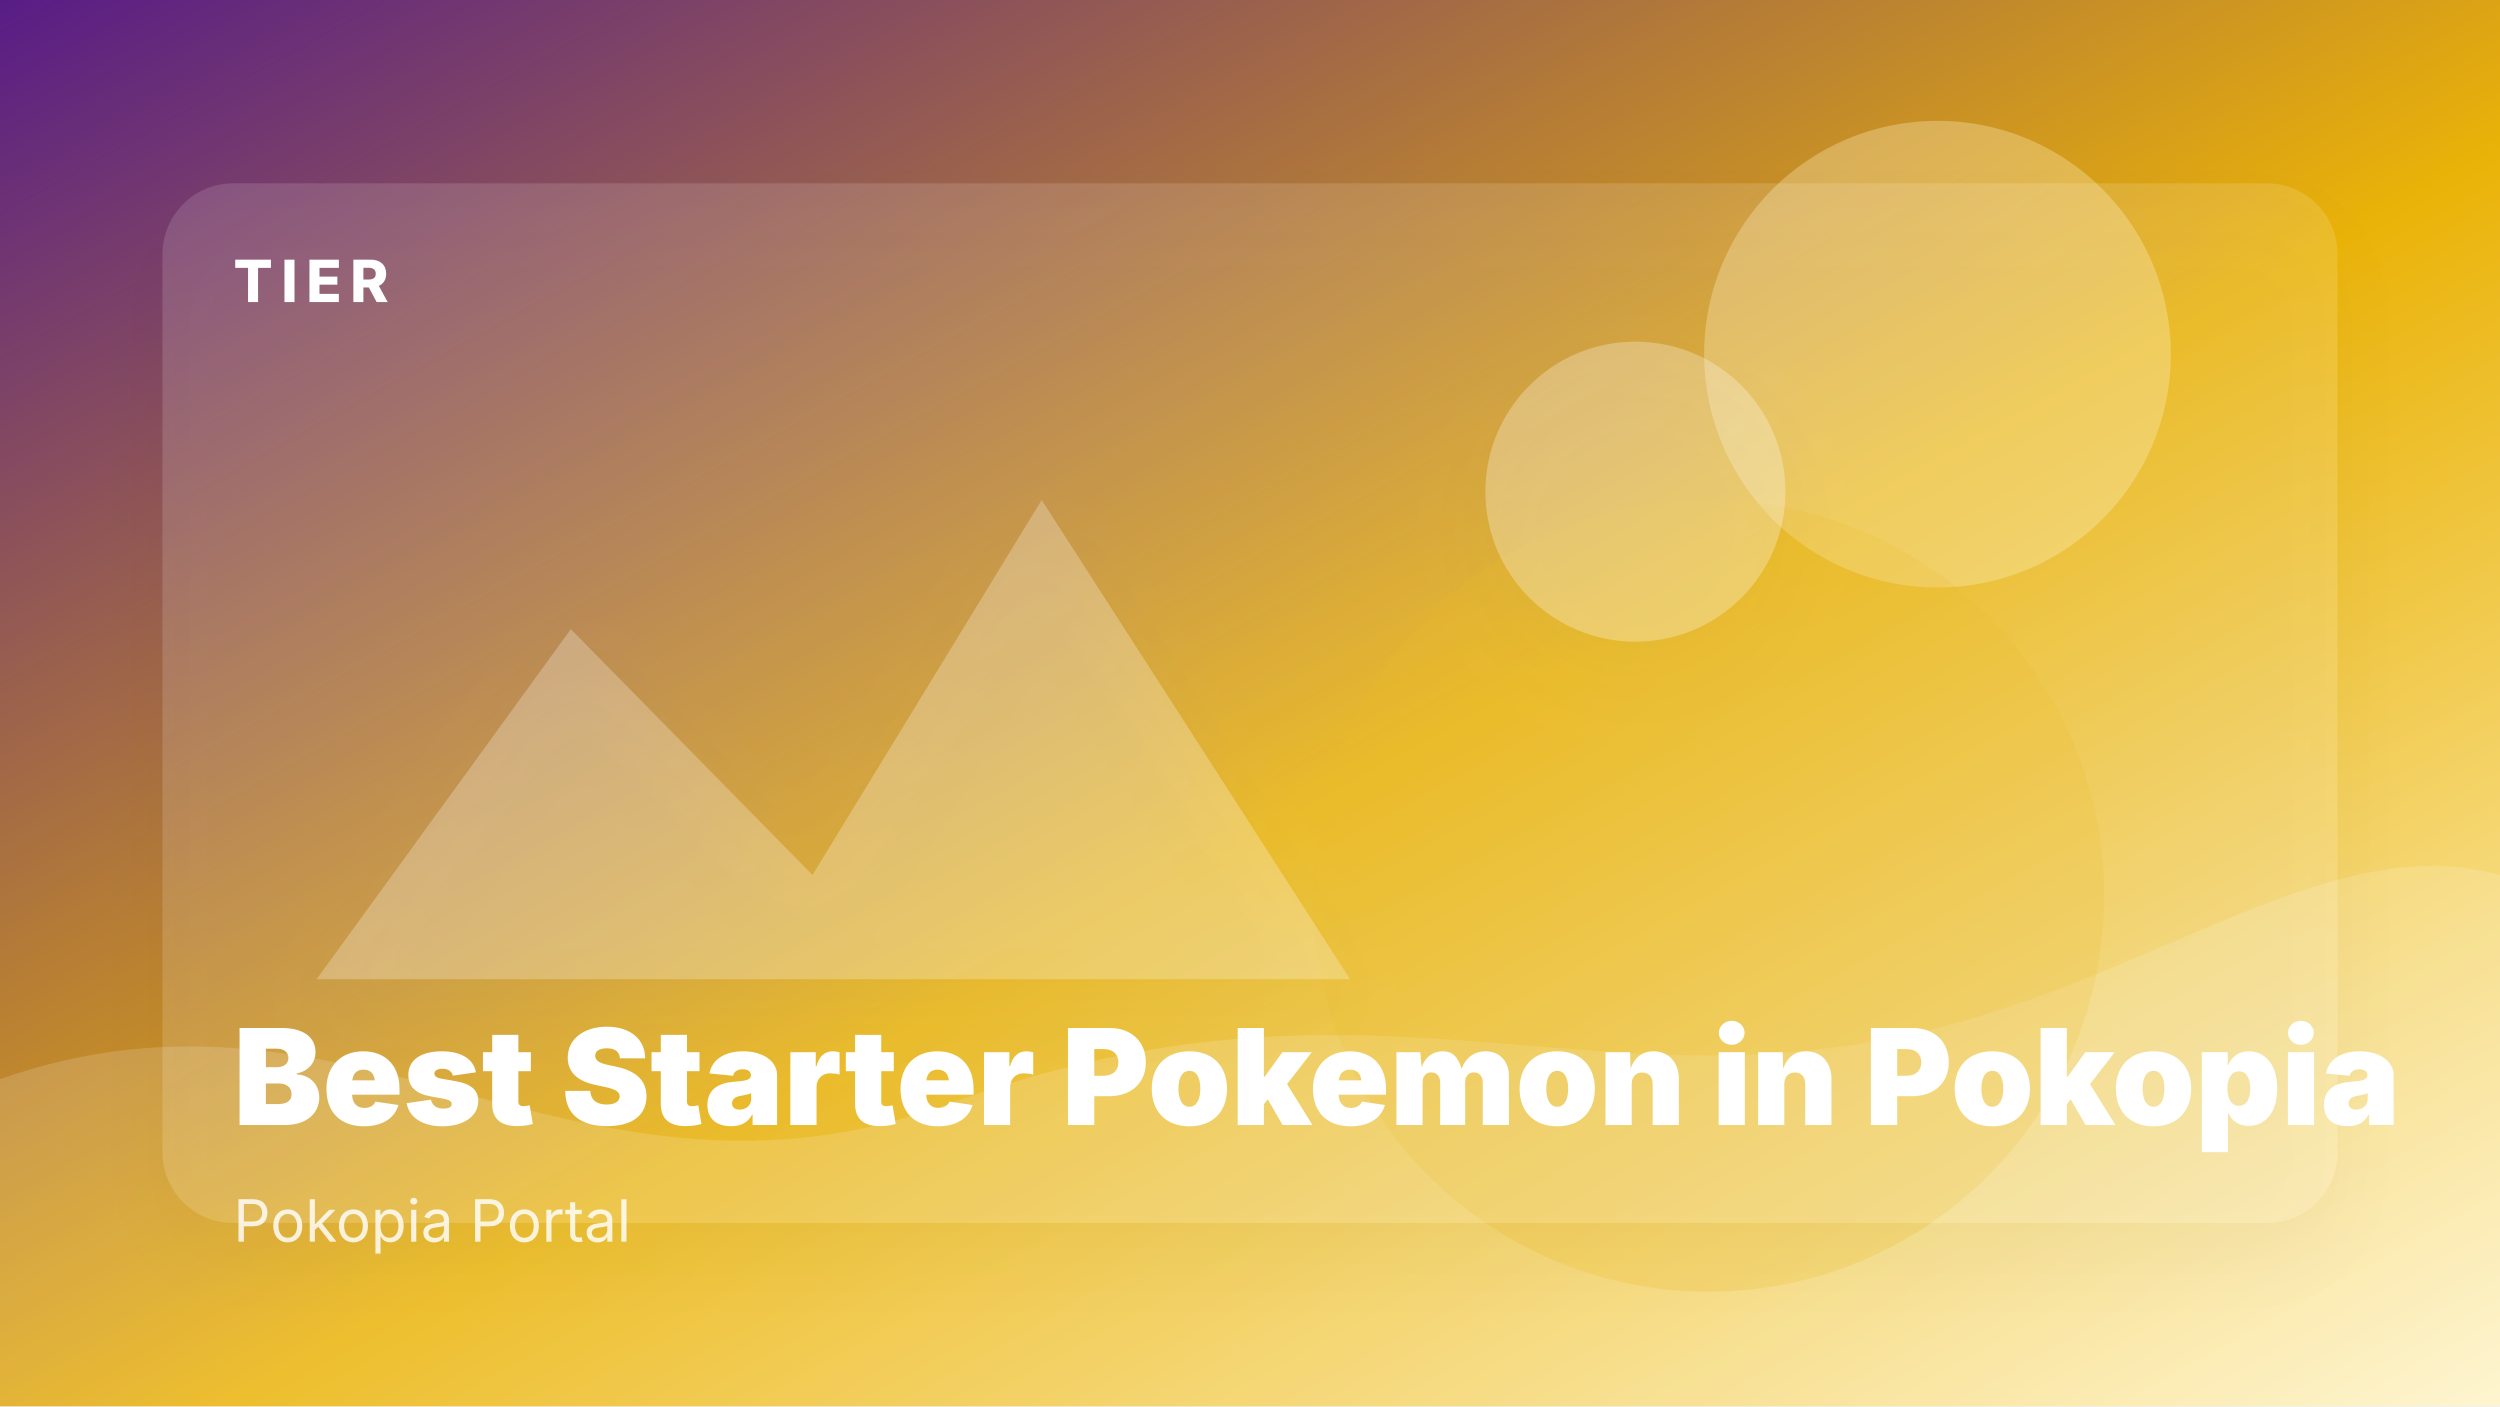
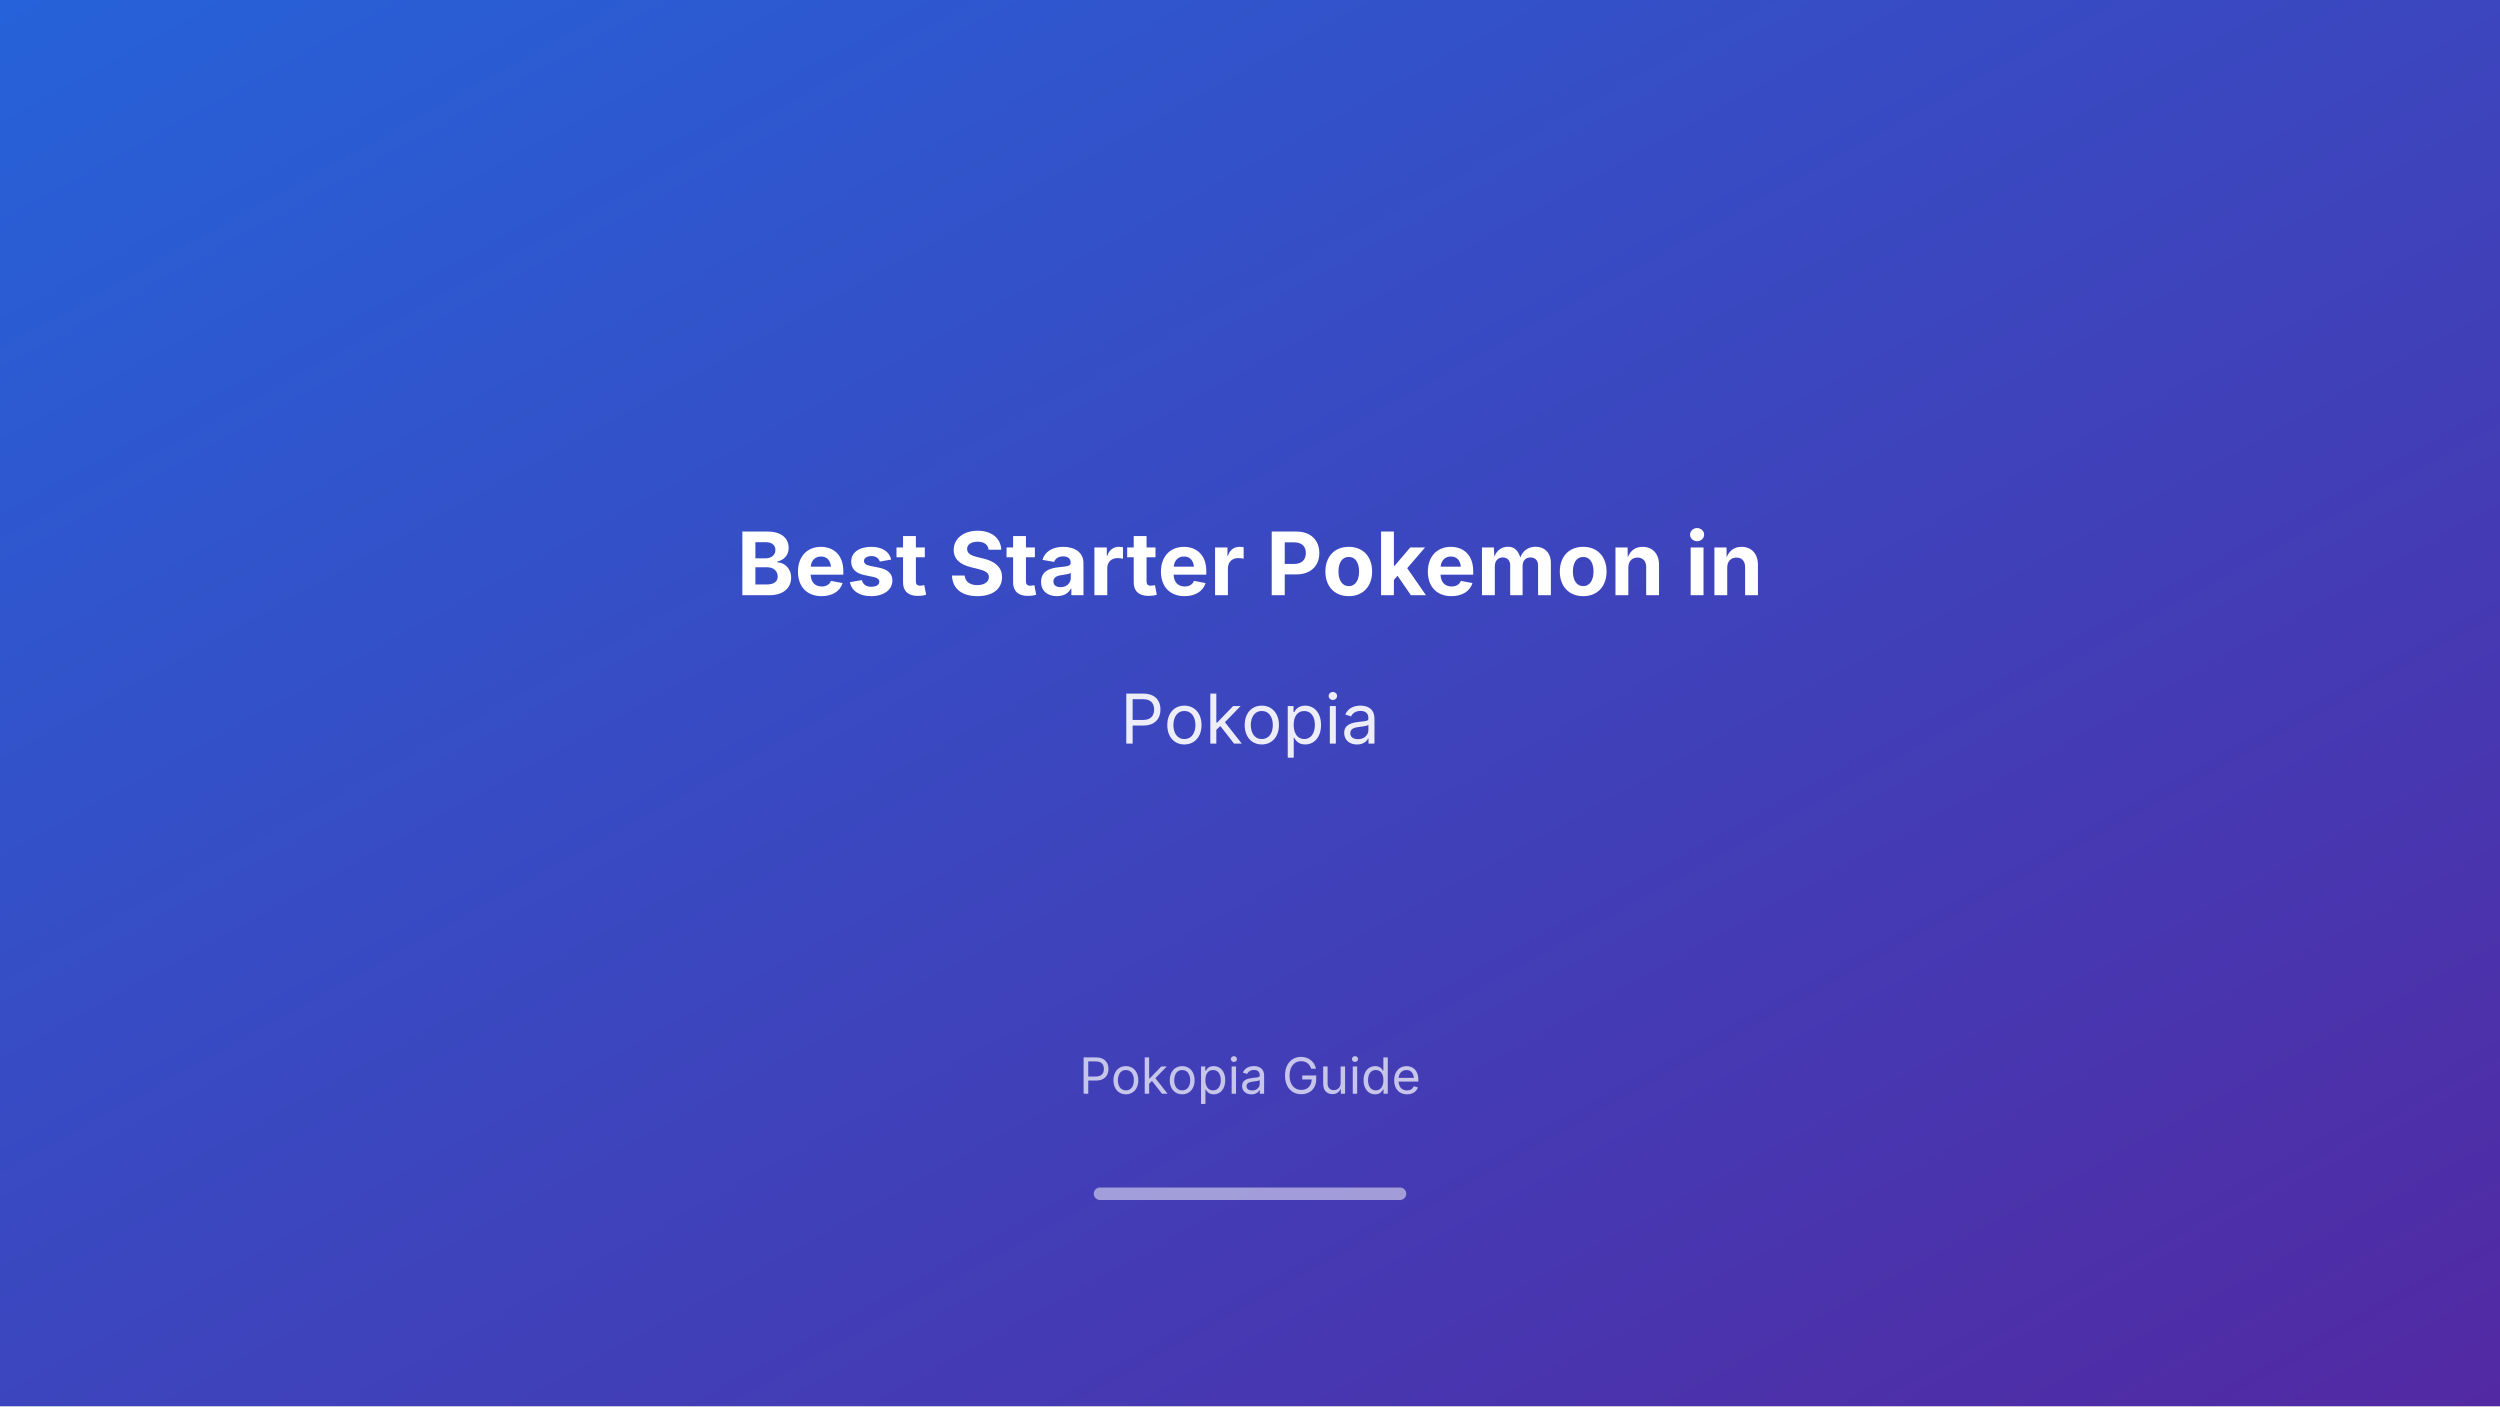
- <svg xmlns="http://www.w3.org/2000/svg" width="1200" height="675" viewBox="0 0 1200 675" role="img" aria-label="Best Starter Pokemon in Pokopia">
+ <svg xmlns="http://www.w3.org/2000/svg" width="800" height="450">
  <defs>
-     <linearGradient id="bg" x1="0" y1="0" x2="1" y2="1">
-       <stop offset="0" stop-color="#581c87" />
-       <stop offset=".55" stop-color="#eab308" />
-       <stop offset="1" stop-color="#fef3c7" />
+     <linearGradient id="bg" x1="0%" y1="0%" x2="100%" y2="100%">
+       <stop offset="0%" style="stop-color:hsl(220,70%,50%);stop-opacity:1" />
+       <stop offset="100%" style="stop-color:hsl(260,60%,40%);stop-opacity:1" />
    </linearGradient>
-     <filter id="soft" x="-20%" y="-20%" width="140%" height="140%">
-       <feDropShadow dx="0" dy="18" stdDeviation="18" flood-color="#000" flood-opacity=".22" />
-     </filter>
  </defs>
-   <rect width="1200" height="675" fill="url(#bg)" />
-   <path d="M0 518 C170 458 278 594 455 530 C658 456 760 535 928 494 C1040 466 1120 398 1200 420 L1200 675 L0 675Z" fill="#ffffff" opacity=".16" />
-   <circle cx="930" cy="170" r="112" fill="#fef3c7" opacity=".32" />
-   <circle cx="820" cy="430" r="190" fill="#eab308" opacity=".18" />
-   <g filter="url(#soft)">
-     <rect x="78" y="88" width="1044" height="499" rx="34" fill="#ffffff" opacity=".13" />
-     <path d="M152 470 L274 302 L390 420 L500 240 L648 470Z" fill="#ffffff" opacity=".26" />
-     <circle cx="785" cy="236" r="72" fill="#ffffff" opacity=".28" />
-   </g>
-   <text x="112" y="145" fill="#fff" font-family="Inter,Segoe UI,Arial,sans-serif" font-size="28" font-weight="800" letter-spacing="4">TIER</text>
-   <text x="112" y="540" fill="#fff" font-family="Inter,Segoe UI,Arial,sans-serif" font-size="64" font-weight="900">Best Starter Pokemon in Pokopia</text>
-   <text x="112" y="596" fill="#fff" opacity=".82" font-family="Inter,Segoe UI,Arial,sans-serif" font-size="28">Pokopia Portal</text>
+   <rect width="800" height="450" fill="url(#bg)" />
+   <text x="400" y="180" font-family="system-ui, -apple-system, sans-serif" font-size="28" font-weight="bold" fill="white" text-anchor="middle" dominant-baseline="middle">
+     Best Starter Pokemon in
+   </text>
+   <text x="400" y="230" font-family="system-ui, -apple-system, sans-serif" font-size="22" fill="rgba(255,255,255,0.9)" text-anchor="middle" dominant-baseline="middle">
+     Pokopia
+   </text>
+   <text x="400" y="350" font-family="system-ui, -apple-system, sans-serif" font-size="16" fill="rgba(255,255,255,0.7)" text-anchor="middle">
+     Pokopia Guide
+   </text>
+   <rect x="350" y="380" width="100" height="4" rx="2" fill="rgba(255,255,255,0.5)" />
</svg>
